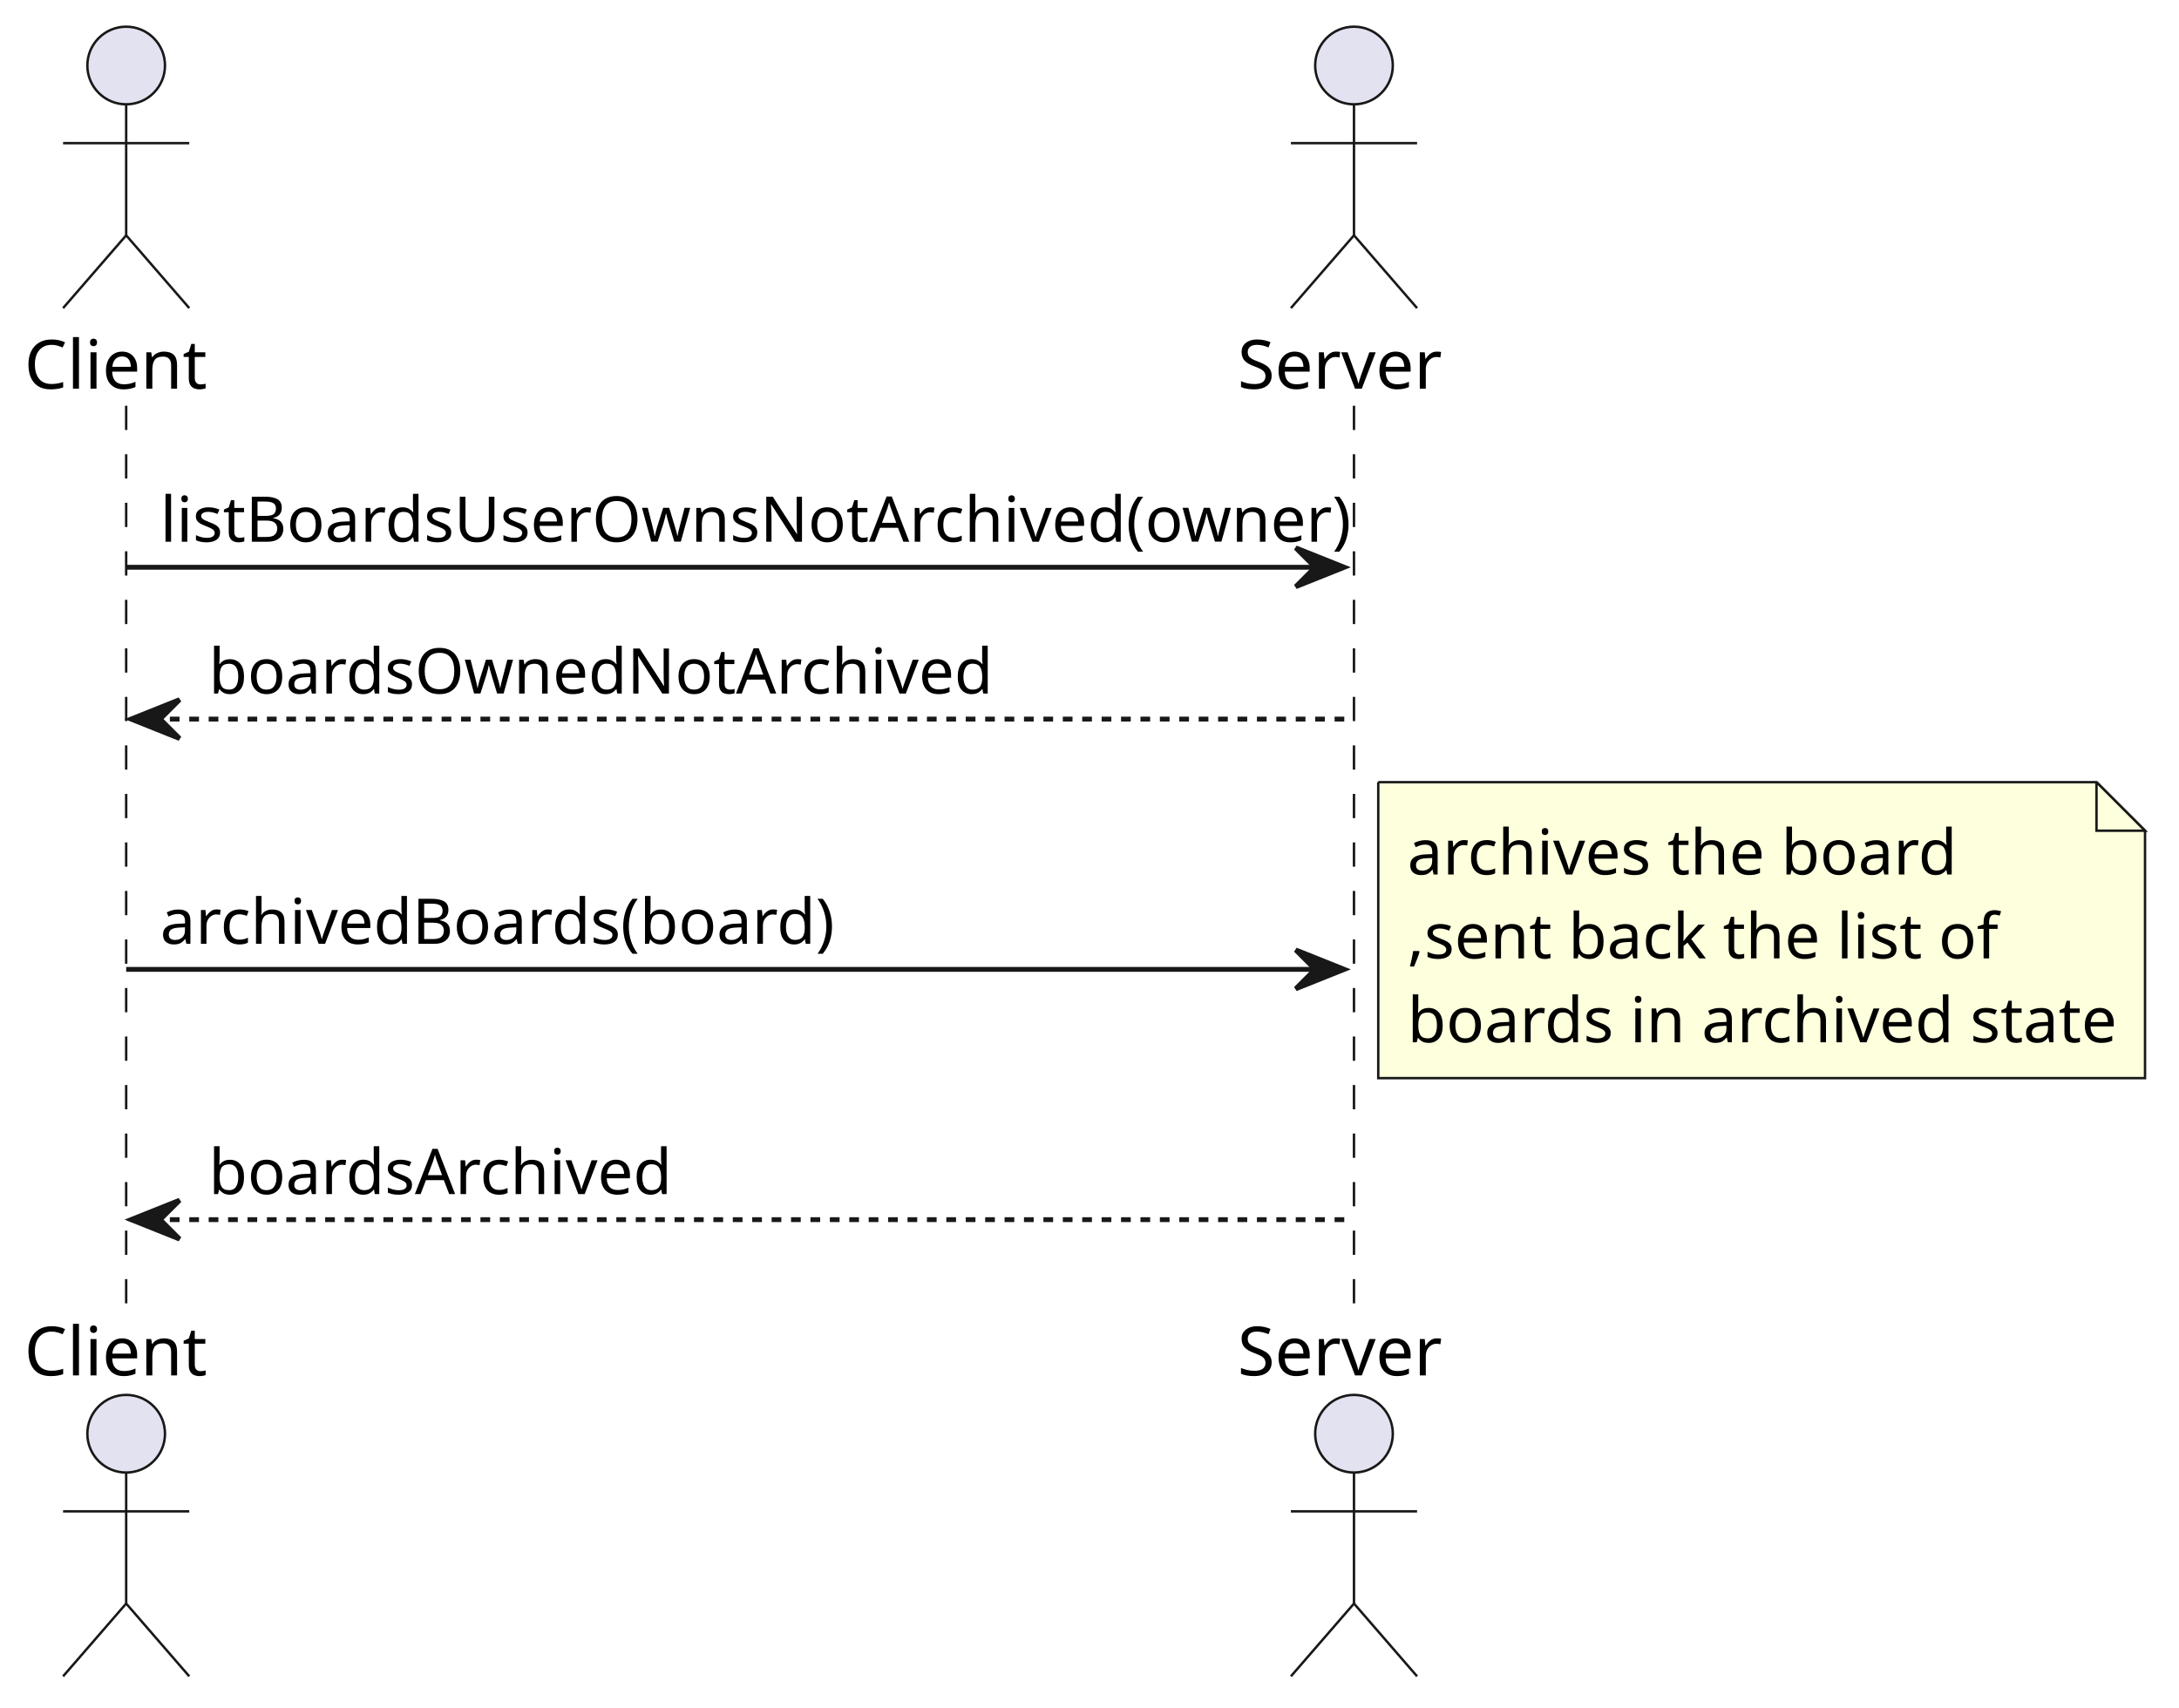
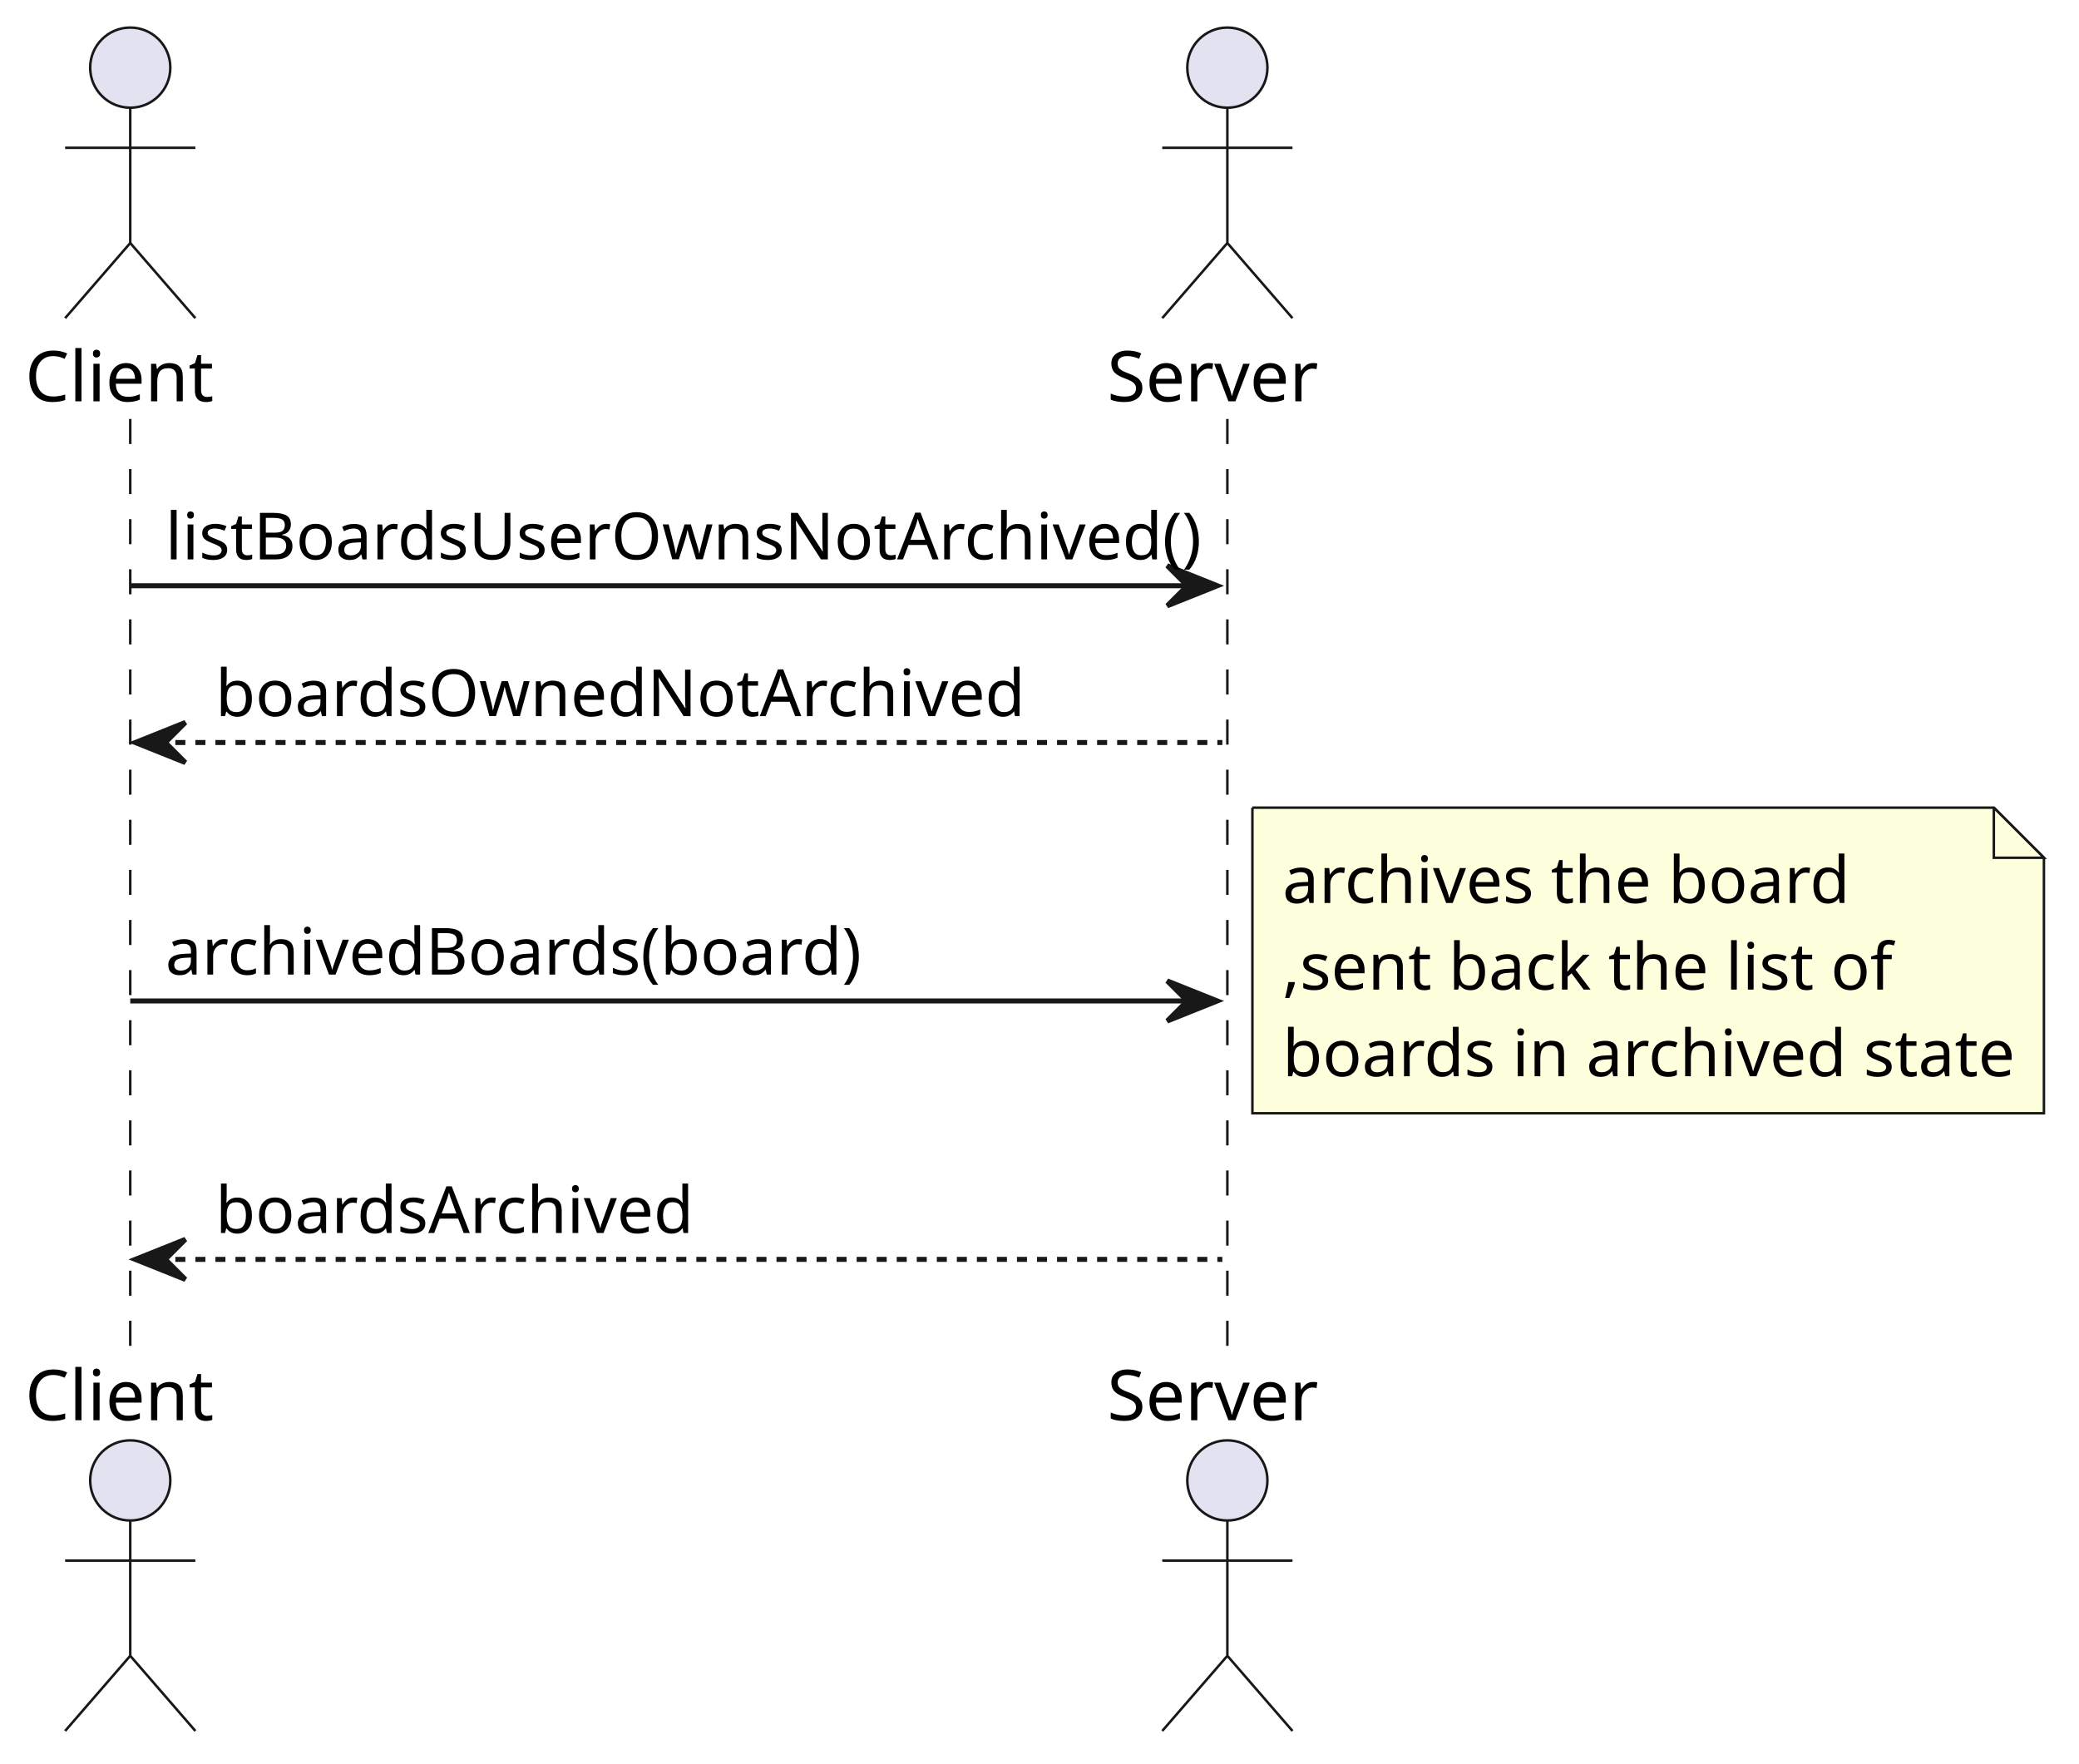
- <svg xmlns="http://www.w3.org/2000/svg" contentStyleType="text/css" height="352px" preserveAspectRatio="none" style="width:449px;height:352px;background:#FFFFFF;" version="1.1" viewBox="0 0 449 352" width="449px" zoomAndPan="magnify">
+ <svg xmlns="http://www.w3.org/2000/svg" contentStyleType="text/css" height="352px" preserveAspectRatio="none" style="width:415px;height:352px;background:#FFFFFF;" version="1.1" viewBox="0 0 415 352" width="415px" zoomAndPan="magnify">
  <defs />
  <g>
    <line style="stroke:#181818;stroke-width:0.5;stroke-dasharray:5.0,5.0;" x1="26" x2="26" y1="83.621" y2="269.367" />
-     <line style="stroke:#181818;stroke-width:0.5;stroke-dasharray:5.0,5.0;" x1="279" x2="279" y1="83.621" y2="269.367" />
+     <line style="stroke:#181818;stroke-width:0.5;stroke-dasharray:5.0,5.0;" x1="245" x2="245" y1="83.621" y2="269.367" />
    <text fill="#000000" font-family="sans-serif" font-size="14" lengthAdjust="spacing" textLength="36" x="5" y="80.107">Client</text>
    <ellipse cx="26" cy="13.5" fill="#E2E2F0" rx="8" ry="8" style="stroke:#181818;stroke-width:0.5;" />
    <path d="M26,21.5 L26,48.5 M13,29.5 L39,29.5 M26,48.5 L13,63.5 M26,48.5 L39,63.5 " fill="none" style="stroke:#181818;stroke-width:0.5;" />
    <text fill="#000000" font-family="sans-serif" font-size="14" lengthAdjust="spacing" textLength="36" x="5" y="283.475">Client</text>
    <ellipse cx="26" cy="295.488" fill="#E2E2F0" rx="8" ry="8" style="stroke:#181818;stroke-width:0.5;" />
    <path d="M26,303.488 L26,330.488 M13,311.488 L39,311.488 M26,330.488 L13,345.488 M26,330.488 L39,345.488 " fill="none" style="stroke:#181818;stroke-width:0.5;" />
-     <text fill="#000000" font-family="sans-serif" font-size="14" lengthAdjust="spacing" textLength="42" x="255" y="80.107">Server</text>
-     <ellipse cx="279" cy="13.5" fill="#E2E2F0" rx="8" ry="8" style="stroke:#181818;stroke-width:0.5;" />
-     <path d="M279,21.5 L279,48.5 M266,29.5 L292,29.5 M279,48.5 L266,63.5 M279,48.5 L292,63.5 " fill="none" style="stroke:#181818;stroke-width:0.5;" />
-     <text fill="#000000" font-family="sans-serif" font-size="14" lengthAdjust="spacing" textLength="42" x="255" y="283.475">Server</text>
-     <ellipse cx="279" cy="295.488" fill="#E2E2F0" rx="8" ry="8" style="stroke:#181818;stroke-width:0.5;" />
-     <path d="M279,303.488 L279,330.488 M266,311.488 L292,311.488 M279,330.488 L266,345.488 M279,330.488 L292,345.488 " fill="none" style="stroke:#181818;stroke-width:0.5;" />
-     <polygon fill="#181818" points="267,112.912,277,116.912,267,120.912,271,116.912" style="stroke:#181818;stroke-width:1.0;" />
-     <line style="stroke:#181818;stroke-width:1.0;" x1="26" x2="273" y1="116.912" y2="116.912" />
-     <text fill="#000000" font-family="sans-serif" font-size="13" lengthAdjust="spacing" textLength="229" x="33" y="111.649">listBoardsUserOwnsNotArchived(owner)</text>
+     <text fill="#000000" font-family="sans-serif" font-size="14" lengthAdjust="spacing" textLength="42" x="221" y="80.107">Server</text>
+     <ellipse cx="245" cy="13.5" fill="#E2E2F0" rx="8" ry="8" style="stroke:#181818;stroke-width:0.5;" />
+     <path d="M245,21.5 L245,48.5 M232,29.5 L258,29.5 M245,48.5 L232,63.5 M245,48.5 L258,63.5 " fill="none" style="stroke:#181818;stroke-width:0.5;" />
+     <text fill="#000000" font-family="sans-serif" font-size="14" lengthAdjust="spacing" textLength="42" x="221" y="283.475">Server</text>
+     <ellipse cx="245" cy="295.488" fill="#E2E2F0" rx="8" ry="8" style="stroke:#181818;stroke-width:0.5;" />
+     <path d="M245,303.488 L245,330.488 M232,311.488 L258,311.488 M245,330.488 L232,345.488 M245,330.488 L258,345.488 " fill="none" style="stroke:#181818;stroke-width:0.5;" />
+     <polygon fill="#181818" points="233,112.912,243,116.912,233,120.912,237,116.912" style="stroke:#181818;stroke-width:1.0;" />
+     <line style="stroke:#181818;stroke-width:1.0;" x1="26" x2="239" y1="116.912" y2="116.912" />
+     <text fill="#000000" font-family="sans-serif" font-size="13" lengthAdjust="spacing" textLength="195" x="33" y="111.649">listBoardsUserOwnsNotArchived()</text>
    <polygon fill="#181818" points="37,144.203,27,148.203,37,152.203,33,148.203" style="stroke:#181818;stroke-width:1.0;" />
-     <line style="stroke:#181818;stroke-width:1.0;stroke-dasharray:2.0,2.0;" x1="31" x2="278" y1="148.203" y2="148.203" />
+     <line style="stroke:#181818;stroke-width:1.0;stroke-dasharray:2.0,2.0;" x1="31" x2="244" y1="148.203" y2="148.203" />
    <text fill="#000000" font-family="sans-serif" font-size="13" lengthAdjust="spacing" textLength="148" x="43" y="142.94">boardsOwnedNotArchived</text>
-     <polygon fill="#181818" points="267,195.785,277,199.785,267,203.785,271,199.785" style="stroke:#181818;stroke-width:1.0;" />
-     <line style="stroke:#181818;stroke-width:1.0;" x1="26" x2="273" y1="199.785" y2="199.785" />
+     <polygon fill="#181818" points="233,195.785,243,199.785,233,203.785,237,199.785" style="stroke:#181818;stroke-width:1.0;" />
+     <line style="stroke:#181818;stroke-width:1.0;" x1="26" x2="239" y1="199.785" y2="199.785" />
    <text fill="#000000" font-family="sans-serif" font-size="13" lengthAdjust="spacing" textLength="128" x="33" y="194.523">archivedBoards(board)</text>
-     <path d="M284,161.203 L284,222.203 L442,222.203 L442,171.203 L432,161.203 L284,161.203 " fill="#FEFFDD" style="stroke:#181818;stroke-width:0.5;" />
-     <path d="M432,161.203 L432,171.203 L442,171.203 L432,161.203 " fill="#FEFFDD" style="stroke:#181818;stroke-width:0.5;" />
-     <text fill="#000000" font-family="sans-serif" font-size="13" lengthAdjust="spacing" textLength="105" x="290" y="180.231">archives the board</text>
-     <text fill="#000000" font-family="sans-serif" font-size="13" lengthAdjust="spacing" textLength="118" x="290" y="197.523">,sent back the list of</text>
-     <text fill="#000000" font-family="sans-serif" font-size="13" lengthAdjust="spacing" textLength="137" x="290" y="214.814">boards in archived state</text>
+     <path d="M250,161.203 L250,222.203 L408,222.203 L408,171.203 L398,161.203 L250,161.203 " fill="#FEFFDD" style="stroke:#181818;stroke-width:0.5;" />
+     <path d="M398,161.203 L398,171.203 L408,171.203 L398,161.203 " fill="#FEFFDD" style="stroke:#181818;stroke-width:0.5;" />
+     <text fill="#000000" font-family="sans-serif" font-size="13" lengthAdjust="spacing" textLength="105" x="256" y="180.231">archives the board</text>
+     <text fill="#000000" font-family="sans-serif" font-size="13" lengthAdjust="spacing" textLength="118" x="256" y="197.523">,sent back the list of</text>
+     <text fill="#000000" font-family="sans-serif" font-size="13" lengthAdjust="spacing" textLength="137" x="256" y="214.814">boards in archived state</text>
    <polygon fill="#181818" points="37,247.367,27,251.367,37,255.367,33,251.367" style="stroke:#181818;stroke-width:1.0;" />
-     <line style="stroke:#181818;stroke-width:1.0;stroke-dasharray:2.0,2.0;" x1="31" x2="278" y1="251.367" y2="251.367" />
+     <line style="stroke:#181818;stroke-width:1.0;stroke-dasharray:2.0,2.0;" x1="31" x2="244" y1="251.367" y2="251.367" />
    <text fill="#000000" font-family="sans-serif" font-size="13" lengthAdjust="spacing" textLength="88" x="43" y="246.105">boardsArchived</text>
  </g>
</svg>
